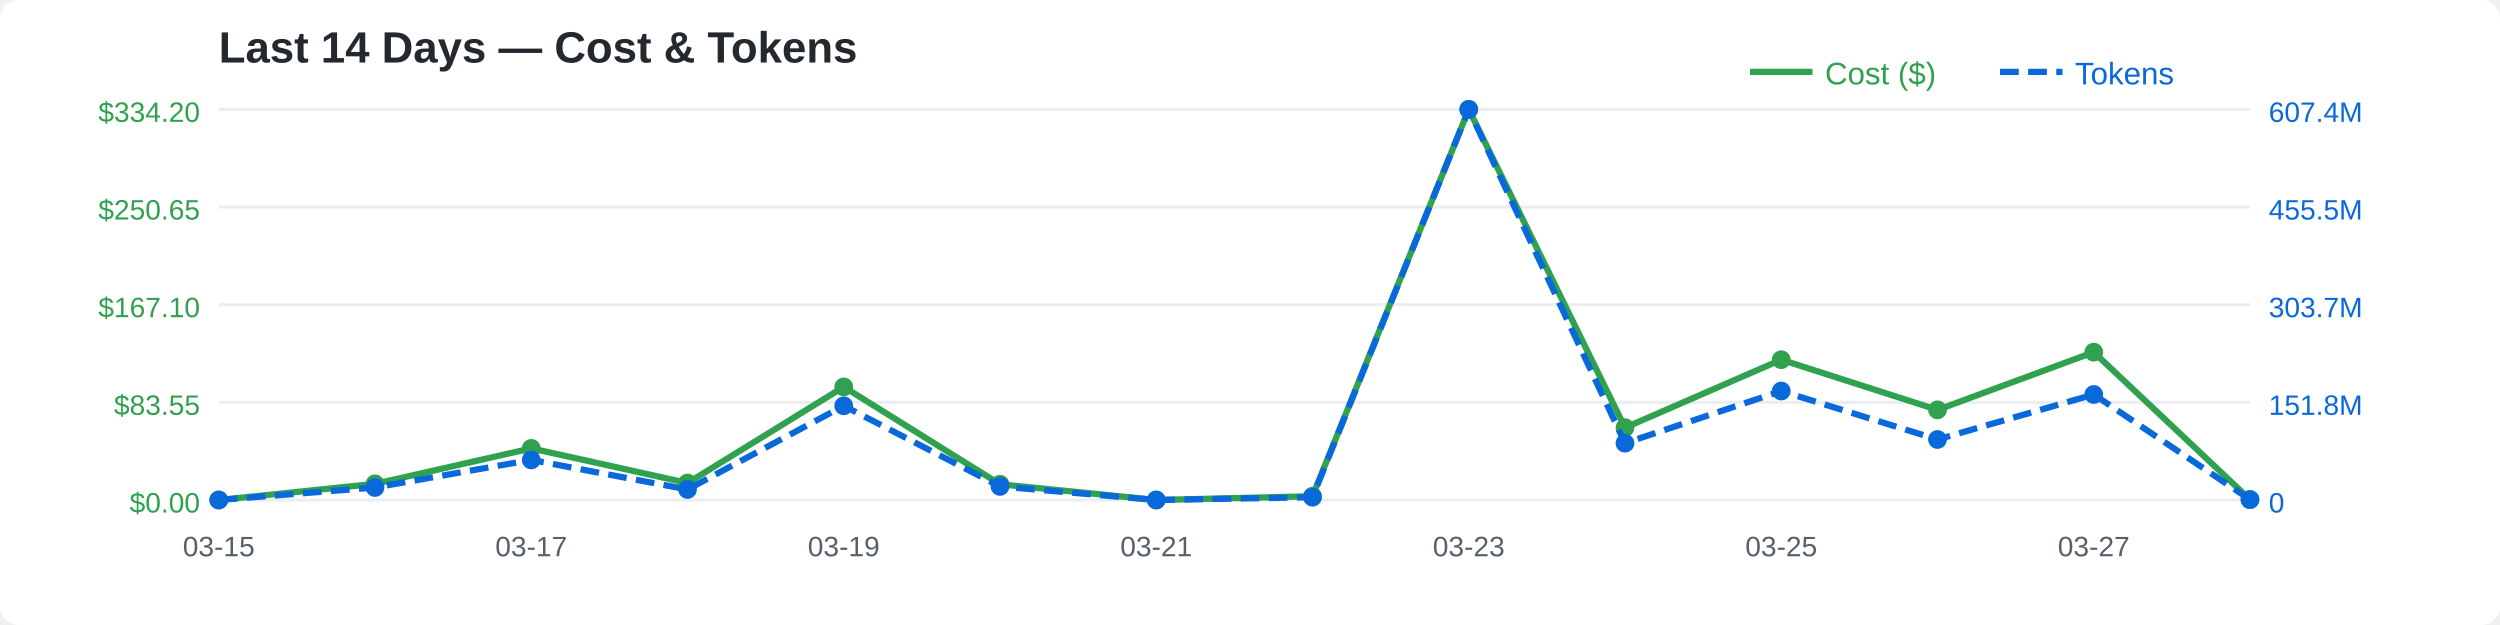
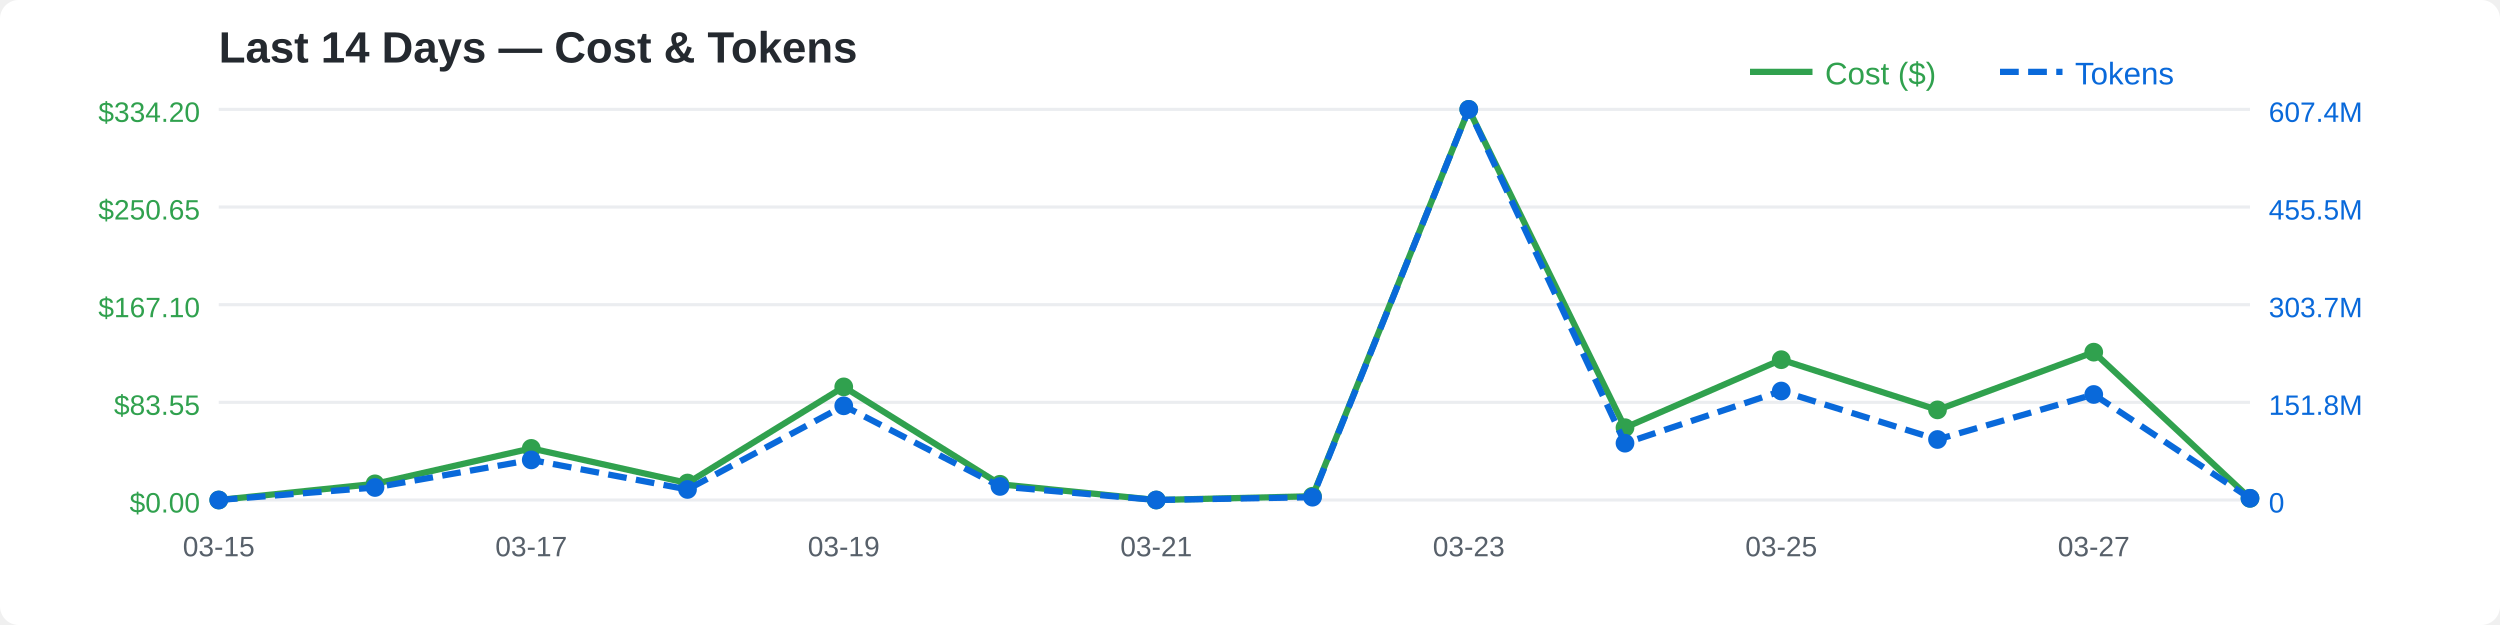
<svg xmlns="http://www.w3.org/2000/svg" width="800" height="200" viewBox="0 0 800 200">
  <rect width="800" height="200" fill="#ffffff" rx="6" />
  <text x="70" y="20" font-family="Arial, sans-serif" font-size="14" fill="#24292f" font-weight="bold">Last 14 Days — Cost &amp; Tokens</text>
  <line x1="70" y1="35.0" x2="720" y2="35.0" stroke="#ebedf0" stroke-width="1" />
  <line x1="70" y1="66.25" x2="720" y2="66.25" stroke="#ebedf0" stroke-width="1" />
  <line x1="70" y1="97.5" x2="720" y2="97.5" stroke="#ebedf0" stroke-width="1" />
  <line x1="70" y1="128.75" x2="720" y2="128.75" stroke="#ebedf0" stroke-width="1" />
  <line x1="70" y1="160.0" x2="720" y2="160.0" stroke="#ebedf0" stroke-width="1" />
  <text x="70.0" y="178" font-family="Arial, sans-serif" font-size="9" fill="#57606a" text-anchor="middle">03-15</text>
  <text x="170.0" y="178" font-family="Arial, sans-serif" font-size="9" fill="#57606a" text-anchor="middle">03-17</text>
  <text x="270.0" y="178" font-family="Arial, sans-serif" font-size="9" fill="#57606a" text-anchor="middle">03-19</text>
  <text x="370.0" y="178" font-family="Arial, sans-serif" font-size="9" fill="#57606a" text-anchor="middle">03-21</text>
  <text x="470.0" y="178" font-family="Arial, sans-serif" font-size="9" fill="#57606a" text-anchor="middle">03-23</text>
  <text x="570.0" y="178" font-family="Arial, sans-serif" font-size="9" fill="#57606a" text-anchor="middle">03-25</text>
  <text x="670.0" y="178" font-family="Arial, sans-serif" font-size="9" fill="#57606a" text-anchor="middle">03-27</text>
  <text x="64" y="39.0" font-family="Arial, sans-serif" font-size="9" fill="#30a14e" text-anchor="end">$334.20</text>
  <text x="64" y="70.25" font-family="Arial, sans-serif" font-size="9" fill="#30a14e" text-anchor="end">$250.65</text>
  <text x="64" y="101.5" font-family="Arial, sans-serif" font-size="9" fill="#30a14e" text-anchor="end">$167.10</text>
  <text x="64" y="132.75" font-family="Arial, sans-serif" font-size="9" fill="#30a14e" text-anchor="end">$83.55</text>
  <text x="64" y="164.0" font-family="Arial, sans-serif" font-size="9" fill="#30a14e" text-anchor="end">$0.00</text>
  <text x="726" y="39.0" font-family="Arial, sans-serif" font-size="9" fill="#0969da">607.4M</text>
  <text x="726" y="70.25" font-family="Arial, sans-serif" font-size="9" fill="#0969da">455.5M</text>
  <text x="726" y="101.5" font-family="Arial, sans-serif" font-size="9" fill="#0969da">303.7M</text>
  <text x="726" y="132.75" font-family="Arial, sans-serif" font-size="9" fill="#0969da">151.8M</text>
  <text x="726" y="164.0" font-family="Arial, sans-serif" font-size="9" fill="#0969da">0</text>
-   <polyline points="70.0,160.0 120.0,154.827 170.0,143.482 220.0,154.568 270.0,123.802 320.0,154.966 370.0,160.0 420.0,158.795 470.0,35.0 520.0,136.859 570.0,115.101 620.0,131.16 670.0,112.691 720.0,159.865" fill="none" stroke="#30a14e" stroke-width="2" />
+   <polyline points="70.0,160.0 120.0,154.827 170.0,143.482 220.0,154.568 270.0,123.802 320.0,154.966 370.0,160.0 420.0,158.795 470.0,35.0 520.0,136.859 570.0,115.101 620.0,131.16 670.0,112.691 720.0,159.467" fill="none" stroke="#30a14e" stroke-width="2" />
  <circle cx="70.0" cy="160.0" r="3" fill="#30a14e">
    </circle>
  <circle cx="120.0" cy="154.827" r="3" fill="#30a14e">
    </circle>
  <circle cx="170.0" cy="143.482" r="3" fill="#30a14e">
    </circle>
  <circle cx="220.0" cy="154.568" r="3" fill="#30a14e">
    </circle>
  <circle cx="270.0" cy="123.802" r="3" fill="#30a14e">
    </circle>
  <circle cx="320.0" cy="154.966" r="3" fill="#30a14e">
    </circle>
  <circle cx="370.0" cy="160.0" r="3" fill="#30a14e">
    </circle>
  <circle cx="420.0" cy="158.795" r="3" fill="#30a14e">
    </circle>
  <circle cx="470.0" cy="35.0" r="3" fill="#30a14e">
    </circle>
  <circle cx="520.0" cy="136.859" r="3" fill="#30a14e">
    </circle>
  <circle cx="570.0" cy="115.101" r="3" fill="#30a14e">
    </circle>
  <circle cx="620.0" cy="131.16" r="3" fill="#30a14e">
    </circle>
  <circle cx="670.0" cy="112.691" r="3" fill="#30a14e">
    </circle>
-   <circle cx="720.0" cy="159.865" r="3" fill="#30a14e">
+   <circle cx="720.0" cy="159.467" r="3" fill="#30a14e">
    </circle>
-   <polyline points="70.0,160.0 120.0,155.999 170.0,147.169 220.0,156.63 270.0,129.859 320.0,155.662 370.0,160.0 420.0,159.105 470.0,35.0 520.0,141.82 570.0,125.128 620.0,140.638 670.0,126.233 720.0,159.859" fill="none" stroke="#0969da" stroke-width="2" stroke-dasharray="6,3" />
+   <polyline points="70.0,160.0 120.0,155.999 170.0,147.169 220.0,156.63 270.0,129.859 320.0,155.662 370.0,160.0 420.0,159.105 470.0,35.0 520.0,141.82 570.0,125.128 620.0,140.638 670.0,126.233 720.0,159.445" fill="none" stroke="#0969da" stroke-width="2" stroke-dasharray="6,3" />
  <circle cx="70.0" cy="160.0" r="3" fill="#0969da">
    </circle>
  <circle cx="120.0" cy="155.999" r="3" fill="#0969da">
    </circle>
  <circle cx="170.0" cy="147.169" r="3" fill="#0969da">
    </circle>
  <circle cx="220.0" cy="156.63" r="3" fill="#0969da">
    </circle>
  <circle cx="270.0" cy="129.859" r="3" fill="#0969da">
    </circle>
  <circle cx="320.0" cy="155.662" r="3" fill="#0969da">
    </circle>
  <circle cx="370.0" cy="160.0" r="3" fill="#0969da">
    </circle>
  <circle cx="420.0" cy="159.105" r="3" fill="#0969da">
    </circle>
  <circle cx="470.0" cy="35.0" r="3" fill="#0969da">
    </circle>
  <circle cx="520.0" cy="141.82" r="3" fill="#0969da">
    </circle>
  <circle cx="570.0" cy="125.128" r="3" fill="#0969da">
    </circle>
  <circle cx="620.0" cy="140.638" r="3" fill="#0969da">
    </circle>
  <circle cx="670.0" cy="126.233" r="3" fill="#0969da">
    </circle>
-   <circle cx="720.0" cy="159.859" r="3" fill="#0969da">
+   <circle cx="720.0" cy="159.445" r="3" fill="#0969da">
    </circle>
  <line x1="560" y1="23" x2="580" y2="23" stroke="#30a14e" stroke-width="2" />
  <text x="584" y="27" font-family="Arial, sans-serif" font-size="10" fill="#30a14e">Cost ($)</text>
  <line x1="640" y1="23" x2="660" y2="23" stroke="#0969da" stroke-width="2" stroke-dasharray="6,3" />
  <text x="664" y="27" font-family="Arial, sans-serif" font-size="10" fill="#0969da">Tokens</text>
</svg>
